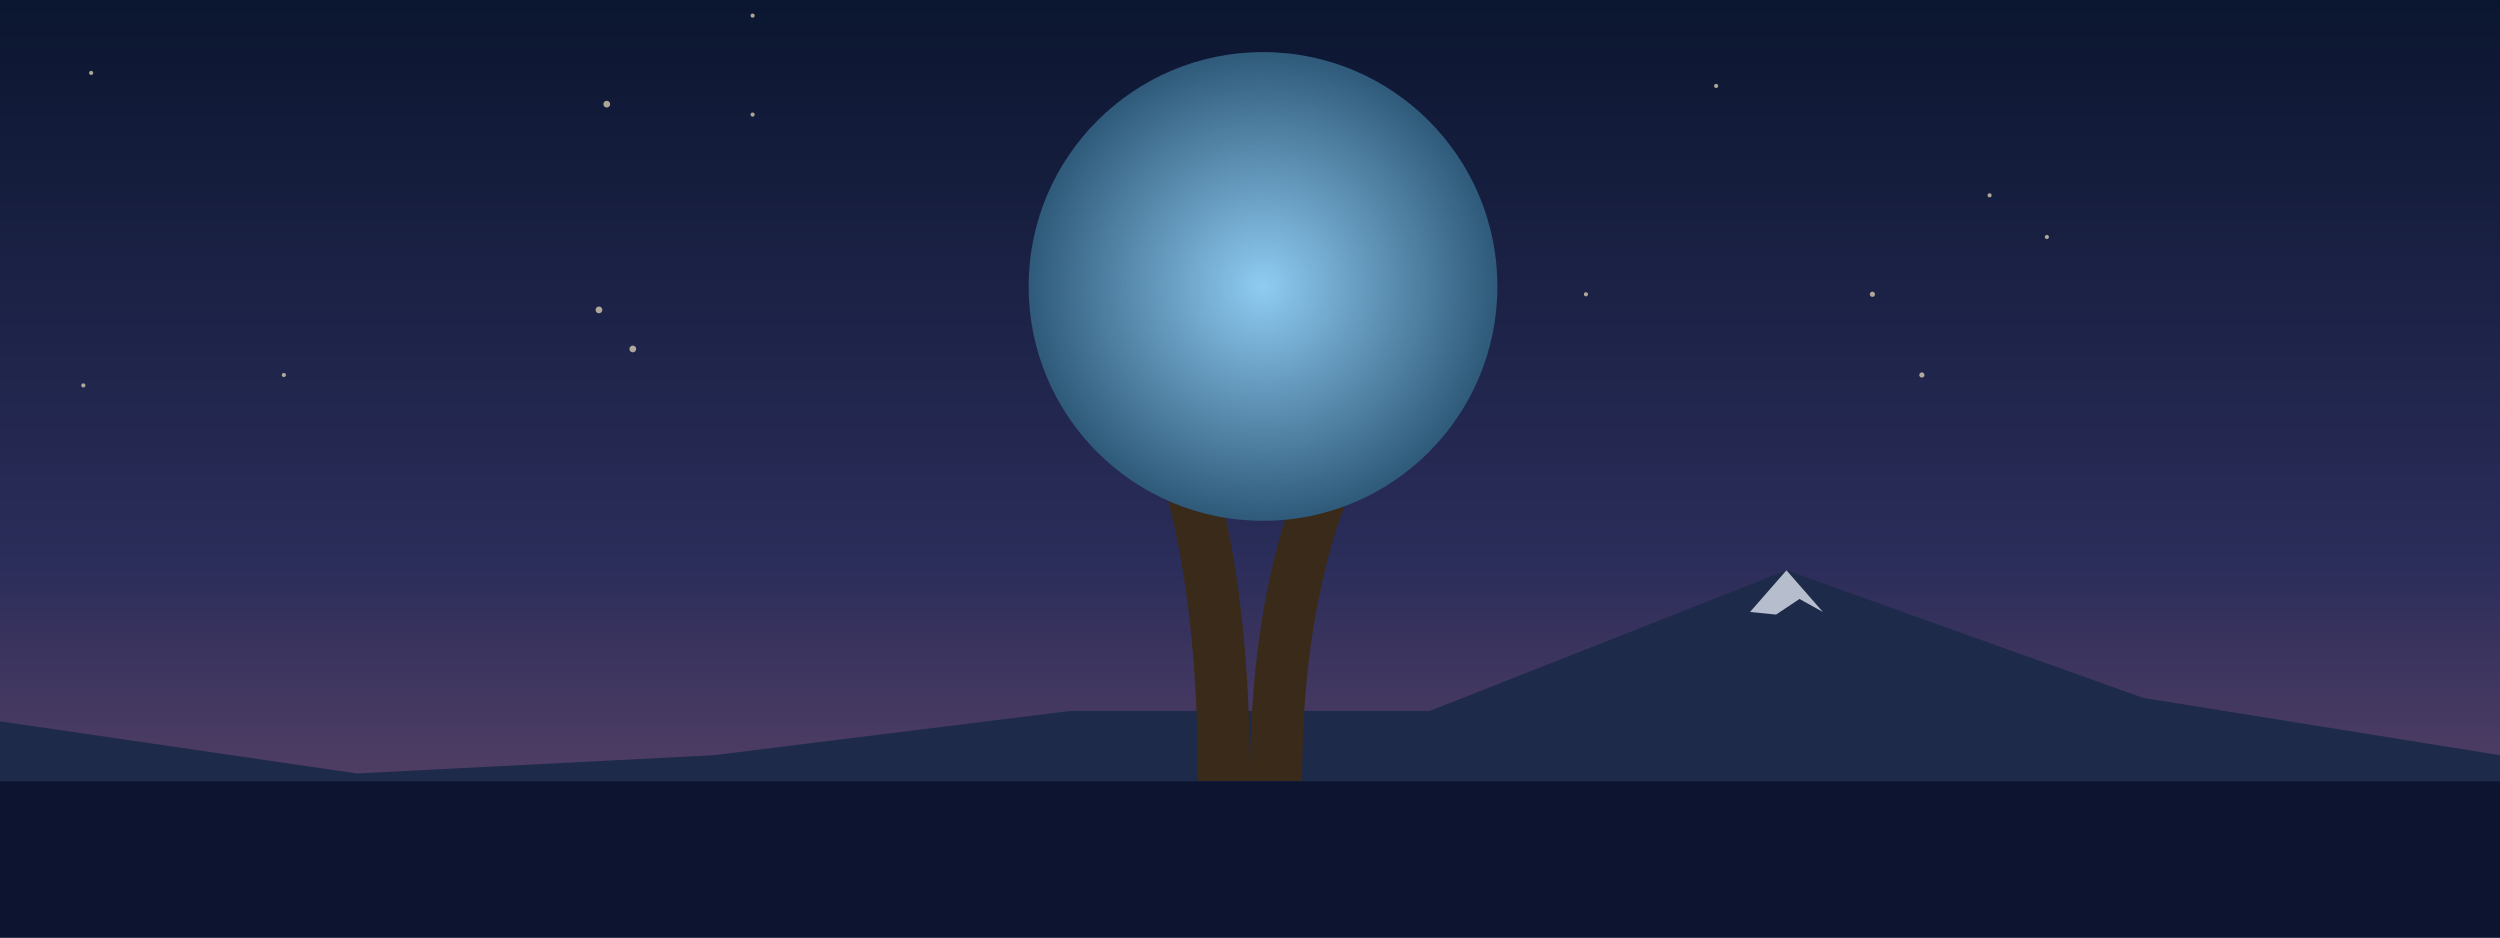
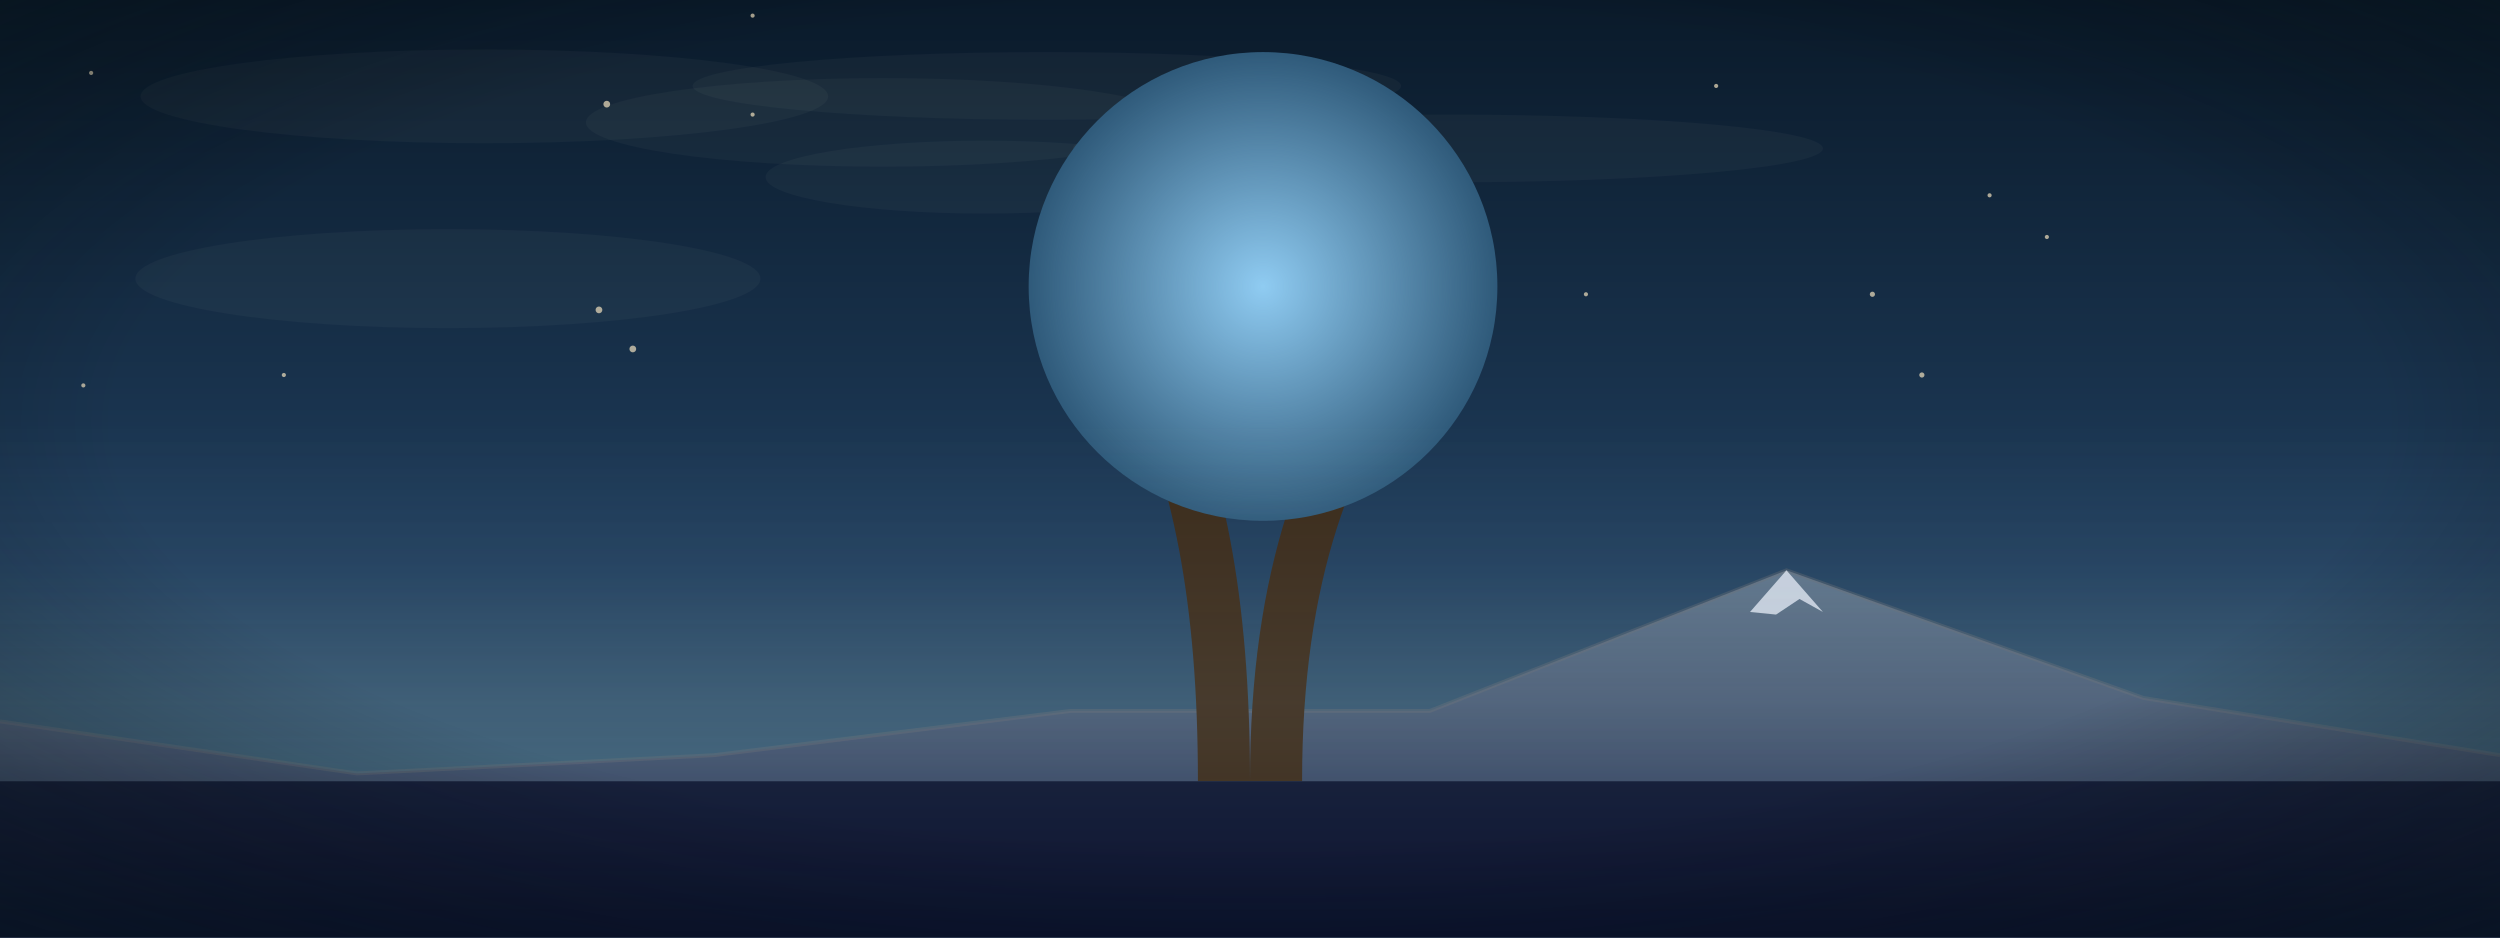
<svg xmlns="http://www.w3.org/2000/svg" viewBox="0 0 960 360" preserveAspectRatio="xMidYMid slice">
  <defs>
    <linearGradient id="s" x1="0" y1="0" x2="0" y2="1">
-       <stop offset="0" stop-color="#0b1630" />
-       <stop offset=".6" stop-color="#2b2d5a" />
-       <stop offset="1" stop-color="#6b4a6b" />
+       <stop offset="0" stop-color="#0a1a2a" />
+       <stop offset=".6" stop-color="#1f3d5c" />
+       <stop offset="1" stop-color="#4f7486" />
    </linearGradient>
+     <radialGradient id="vg" cx=".5" cy=".45" r=".75">
+       <stop offset=".6" stop-color="#000" stop-opacity="0" />
+       <stop offset="1" stop-color="#06141a" stop-opacity=".55" />
+     </radialGradient>
+     <linearGradient id="hz" x1="0" y1="0" x2="0" y2="1">
+       <stop offset=".45" stop-color="#cfe6ea" stop-opacity="0" />
+       <stop offset=".75" stop-color="#cfe6ea" stop-opacity=".09" />
+       <stop offset="1" stop-color="#cfe6ea" stop-opacity="0" />
+     </linearGradient>
+     <radialGradient id="sl" cx=".5" cy="0" r=".9">
+       <stop offset="0" stop-color="#fff2cf" stop-opacity=".35" />
+       <stop offset="1" stop-color="#fff2cf" stop-opacity="0" />
+     </radialGradient>
    <radialGradient id="gl">
      <stop offset="0" stop-color="#9ad8ff" stop-opacity=".9" />
      <stop offset="1" stop-color="#9ad8ff" stop-opacity="0" />
    </radialGradient>
  </defs>
  <rect width="960" height="360" fill="url(#s)" />
+   <ellipse cx="378" cy="68" rx="84" ry="14" fill="#fff8ec" opacity="0.035" />
+   <ellipse cx="556" cy="57" rx="144" ry="13" fill="#fff8ec" opacity="0.035" />
+   <ellipse cx="402" cy="33" rx="136" ry="13" fill="#fff8ec" opacity="0.035" />
+   <ellipse cx="186" cy="37" rx="132" ry="18" fill="#fff8ec" opacity="0.035" />
+   <ellipse cx="339" cy="47" rx="114" ry="17" fill="#fff8ec" opacity="0.035" />
+   <ellipse cx="172" cy="107" rx="120" ry="19" fill="#fff8ec" opacity="0.035" />
  <circle cx="659" cy="33" r="0.8" fill="#efe0bd" opacity=".7" />
  <circle cx="764" cy="75" r="0.8" fill="#efe0bd" opacity=".7" />
  <circle cx="233" cy="40" r="1.3" fill="#efe0bd" opacity=".7" />
  <circle cx="109" cy="144" r="0.8" fill="#efe0bd" opacity=".7" />
  <circle cx="609" cy="113" r="0.8" fill="#efe0bd" opacity=".7" />
  <circle cx="35" cy="28" r="0.8" fill="#efe0bd" opacity=".7" />
  <circle cx="243" cy="134" r="1.3" fill="#efe0bd" opacity=".7" />
  <circle cx="32" cy="148" r="0.8" fill="#efe0bd" opacity=".7" />
  <circle cx="738" cy="144" r="1" fill="#efe0bd" opacity=".7" />
  <circle cx="230" cy="119" r="1.3" fill="#efe0bd" opacity=".7" />
  <circle cx="289" cy="6" r="0.8" fill="#efe0bd" opacity=".7" />
  <circle cx="719" cy="113" r="1" fill="#efe0bd" opacity=".7" />
  <circle cx="289" cy="44" r="0.8" fill="#efe0bd" opacity=".7" />
  <circle cx="786" cy="91" r="0.8" fill="#efe0bd" opacity=".7" />
-   <path d="M0 360 L0 277 L137 297 L274 290 L411 273 L549 273 L686 219 L823 268 L960 290 L960 360Z" fill="#1e2a4a" />
+   <linearGradient id="h1" x1="0" y1="0" x2="0" y2="1">
+     <stop offset="0" stop-color="#5d7389" />
+     <stop offset="1" stop-color="#1e2a4a" />
+   </linearGradient>
+   <path d="M0 360 L0 277 L137 297 L274 290 L411 273 L549 273 L686 219 L823 268 L960 290 L960 360Z" fill="url(#h1)" />
+   <path d="M0 277 L0 277 L137 297 L274 290 L411 273 L549 273 L686 219 L823 268 L960 290" fill="none" stroke="#696b70" stroke-opacity=".35" stroke-width="1.5" />
  <path d="M672 235 L686 219 L700 235 L691 230 L682 236Z" fill="#e8eef8" opacity=".75" />
  <path d="M470 300 C470 230 460 180 440 140 M490 300 C490 220 510 170 540 130" stroke="#3a2a1a" stroke-width="20" fill="none" />
  <circle cx="485" cy="110" r="90" fill="#2f5a7a" />
  <circle cx="485" cy="110" r="90" fill="url(#gl)" />
  <rect y="300" width="960" height="60" fill="#0c1430" />
+   <rect width="960" height="360" fill="url(#hz)" />
+   <rect width="960" height="360" fill="url(#vg)" />
</svg>
